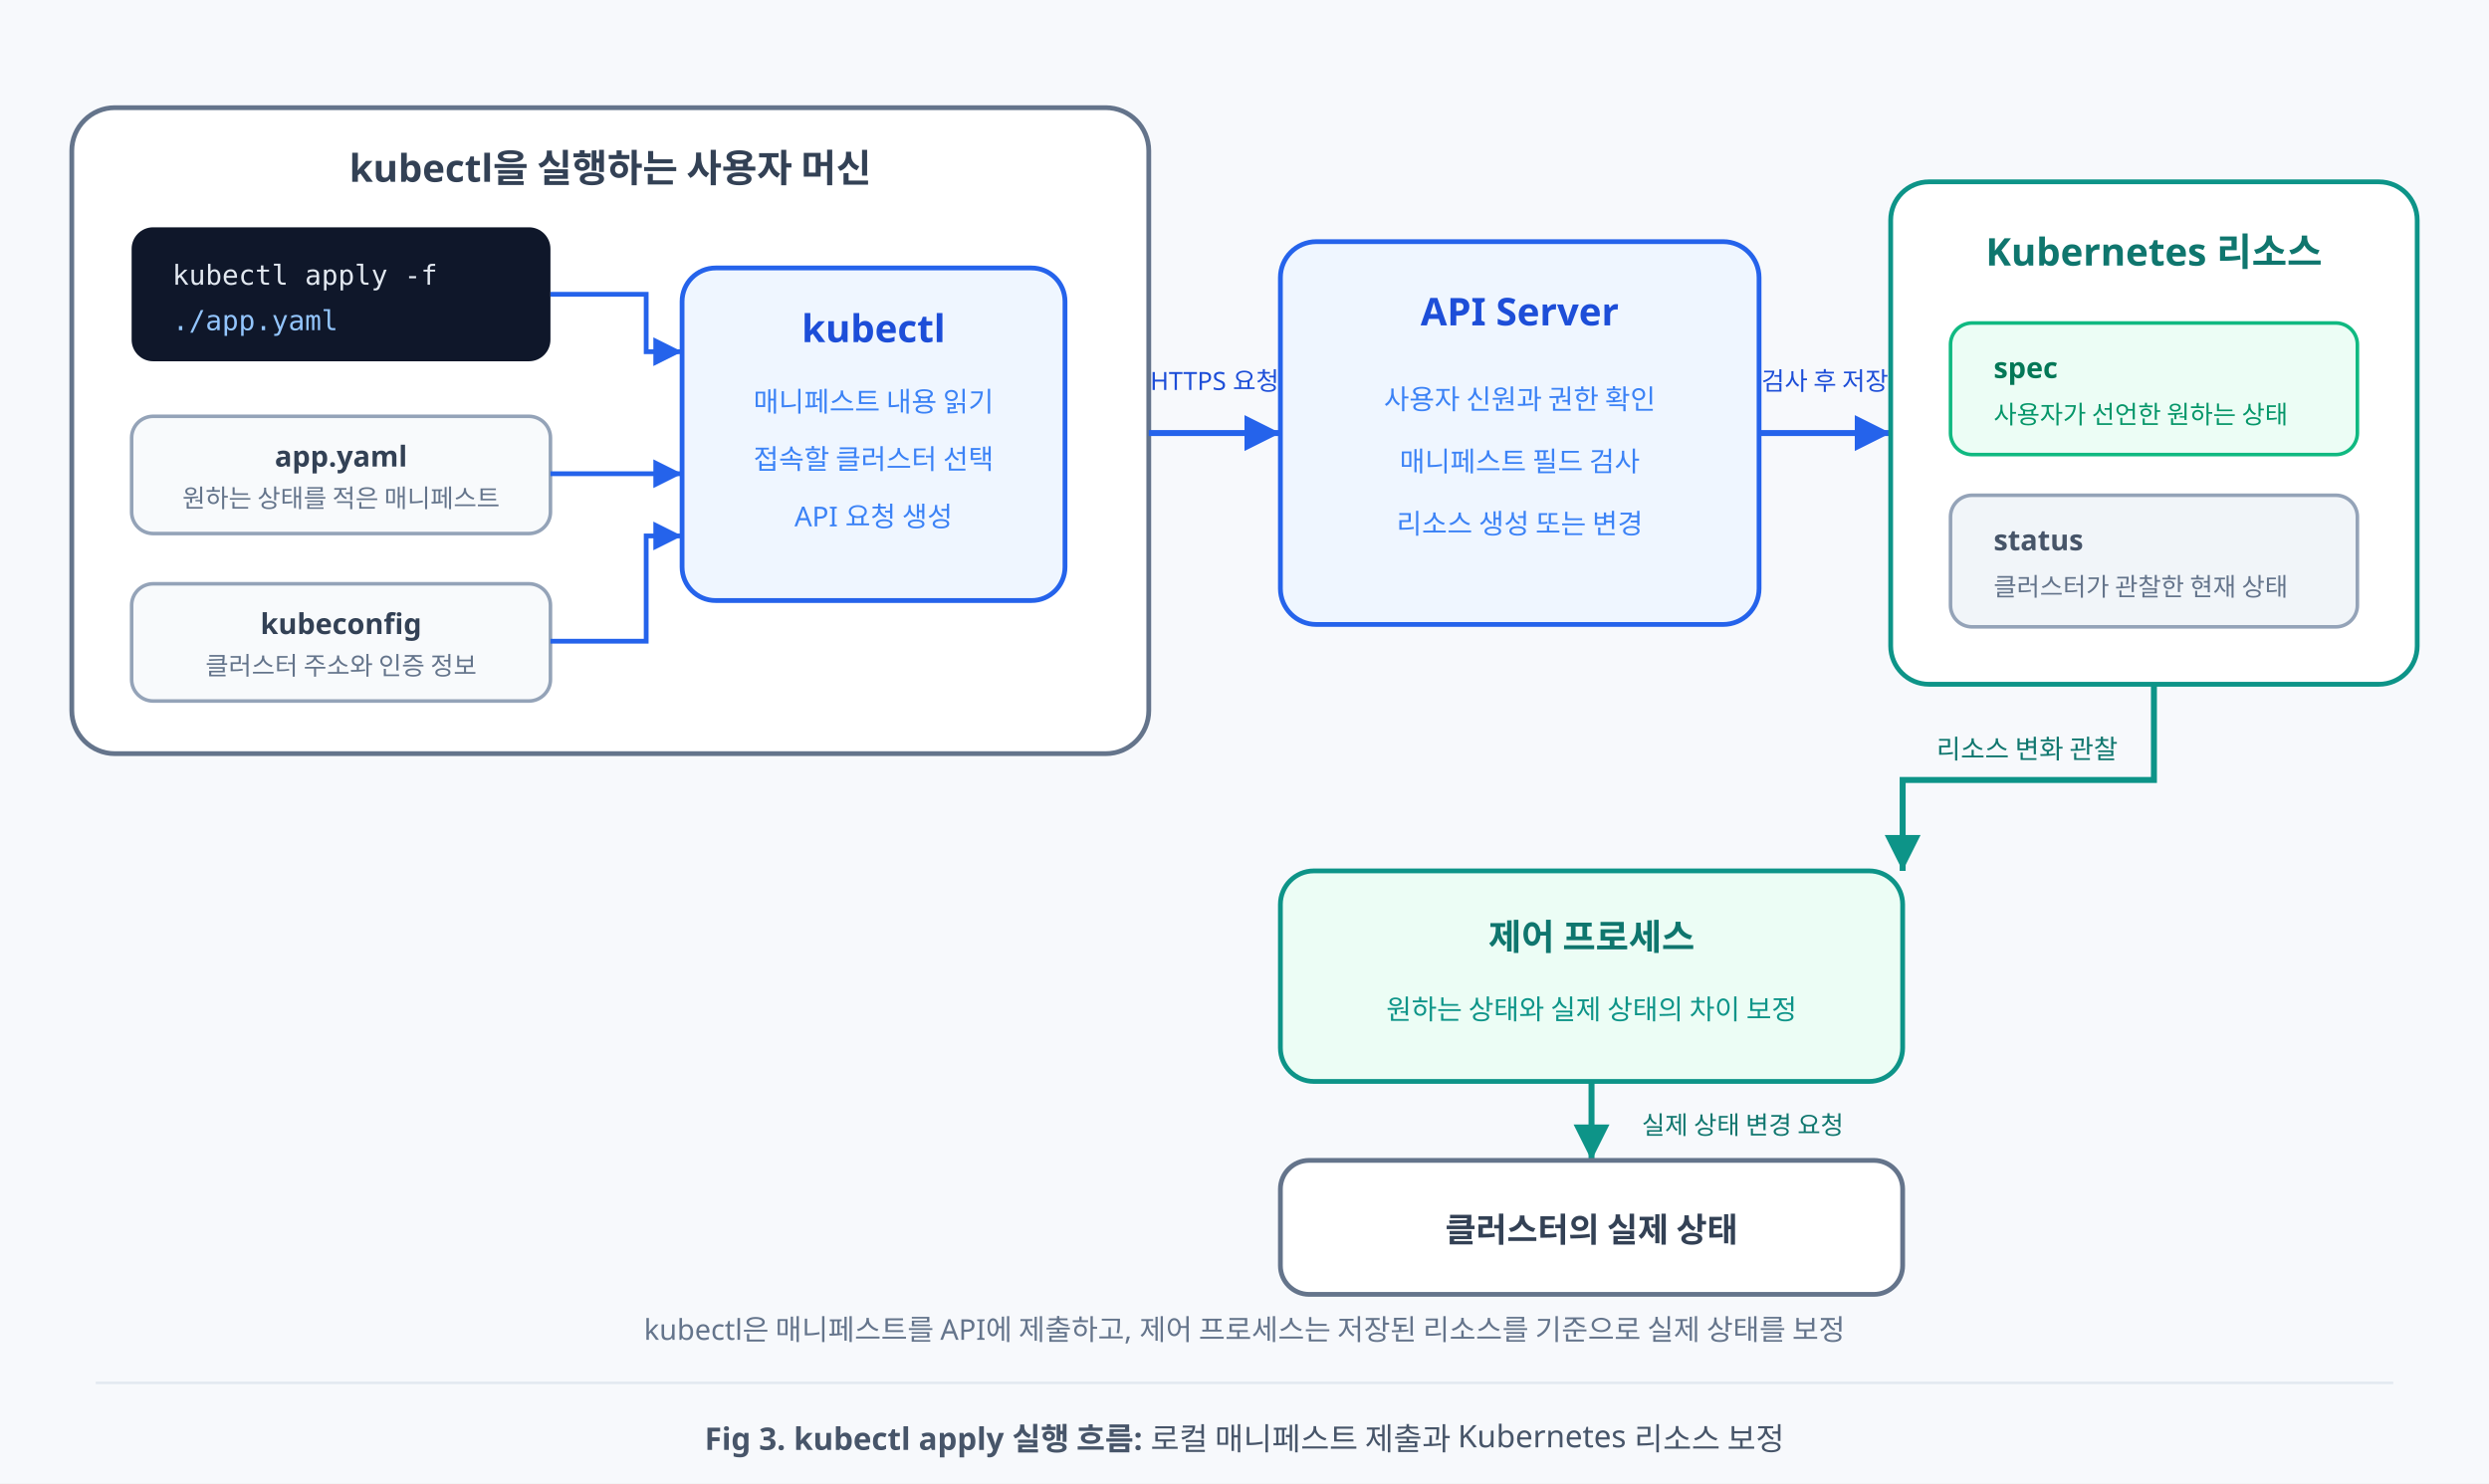
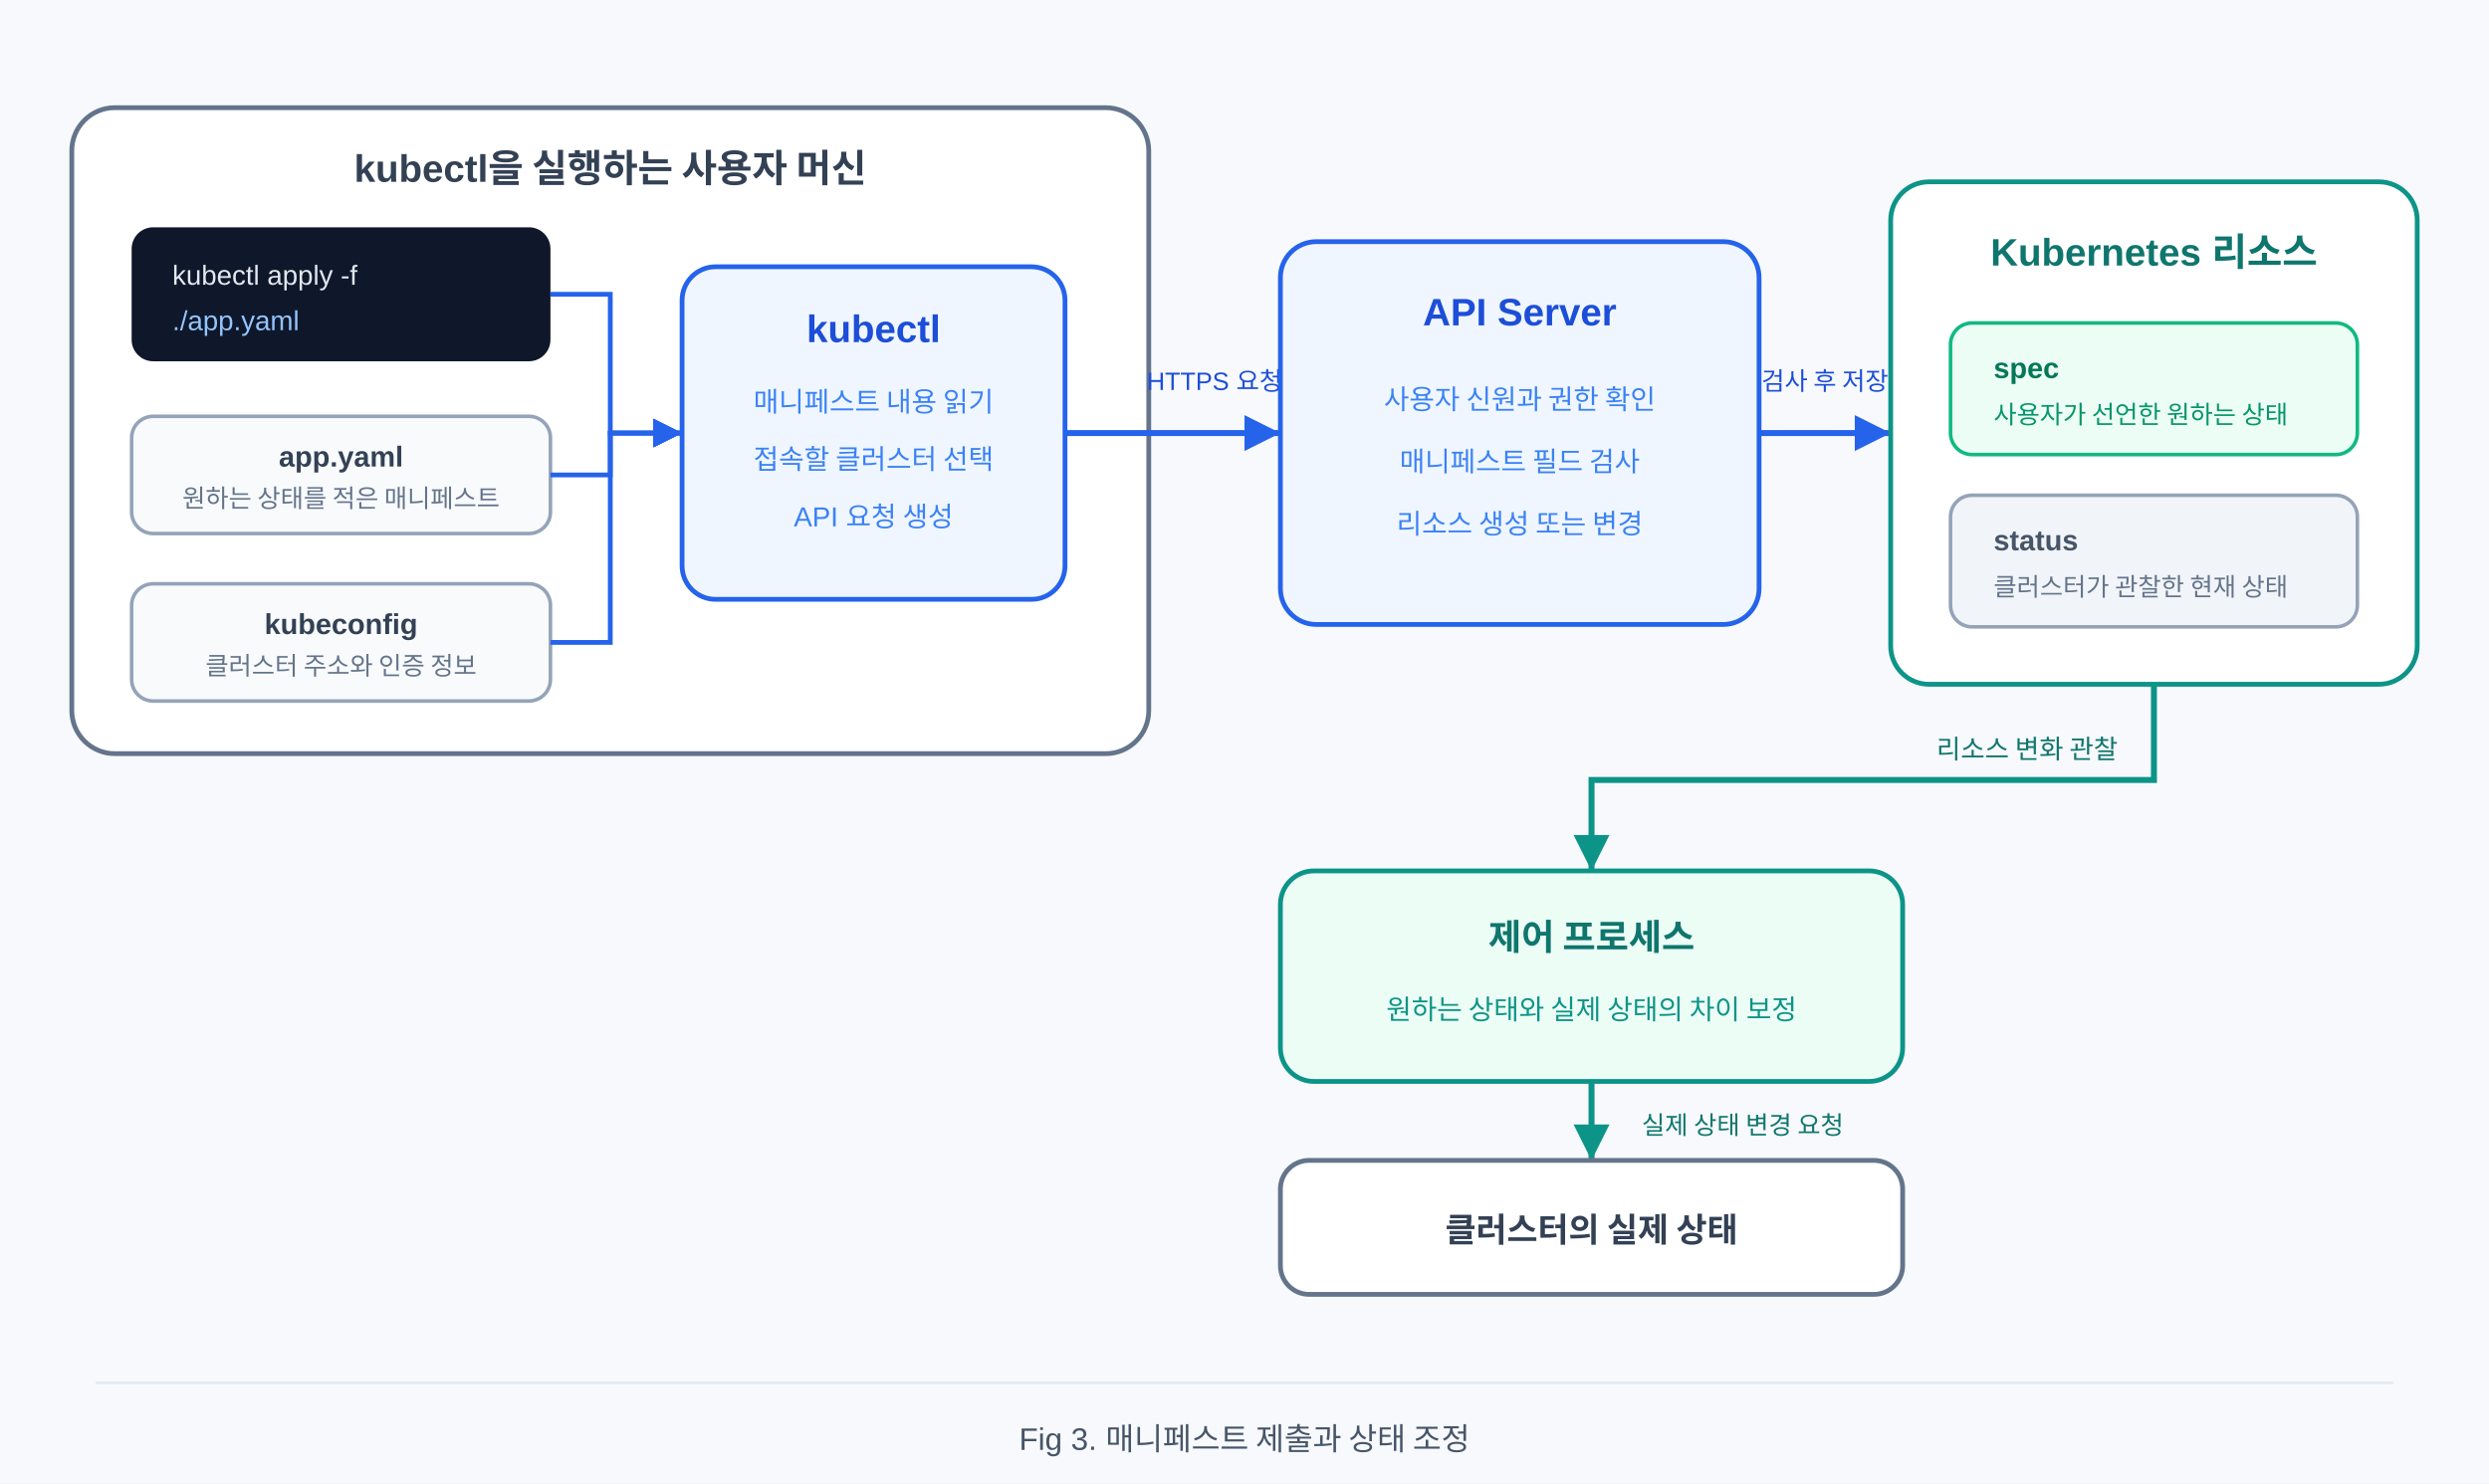
<svg xmlns="http://www.w3.org/2000/svg" width="1040" height="620" viewBox="0 0 1040 620">
  <rect width="1040" height="620" fill="#F7F9FC" />
  <defs>
    <marker id="arrow-blue" markerWidth="8" markerHeight="8" refX="6" refY="3" orient="auto">
      <path d="M0,0 L6,3 L0,6 Z" fill="#2563EB" />
    </marker>
    <marker id="arrow-teal" markerWidth="8" markerHeight="8" refX="6" refY="3" orient="auto">
      <path d="M0,0 L6,3 L0,6 Z" fill="#0D9488" />
    </marker>
  </defs>
  <rect x="30" y="45" width="450" height="270" rx="18" fill="#FFFFFF" stroke="#64748B" stroke-width="2" />
-   <text x="255" y="76" text-anchor="middle" font-family="Apple SD Gothic Neo, Noto Sans KR, sans-serif" font-size="16" fill="#334155" font-weight="600">kubectl을 실행하는 사용자 머신</text>
+   <text x="255" y="76" text-anchor="middle" font-family="Apple SD Gothic Neo, Arial, sans-serif" font-size="16.0" fill="#334155" font-weight="600">kubectl을 실행하는 사용자 머신</text>
  <rect x="55" y="95" width="175" height="56" rx="9" fill="#0F172A" />
-   <text x="72" y="119" font-family="Menlo, Consolas, monospace" font-size="11.5" fill="#E2E8F0">kubectl apply -f</text>
-   <text x="72" y="138" font-family="Menlo, Consolas, monospace" font-size="11.5" fill="#93C5FD">./app.yaml</text>
+   <text x="72" y="119" font-family="Apple SD Gothic Neo, Arial, sans-serif" font-size="11.5" fill="#E2E8F0">kubectl apply -f</text>
+   <text x="72" y="138" font-family="Apple SD Gothic Neo, Arial, sans-serif" font-size="11.5" fill="#93C5FD">./app.yaml</text>
  <rect x="55" y="174" width="175" height="49" rx="9" fill="#F8FAFC" stroke="#94A3B8" stroke-width="1.5" />
-   <text x="142.5" y="195" text-anchor="middle" font-family="Apple SD Gothic Neo, Noto Sans KR, sans-serif" font-size="12" fill="#334155" font-weight="600">app.yaml</text>
-   <text x="142.5" y="212" text-anchor="middle" font-family="Apple SD Gothic Neo, Noto Sans KR, sans-serif" font-size="10.5" fill="#64748B">원하는 상태를 적은 매니페스트</text>
+   <text x="142.5" y="195" text-anchor="middle" font-family="Apple SD Gothic Neo, Arial, sans-serif" font-size="12.0" fill="#334155" font-weight="600">app.yaml</text>
+   <text x="142.5" y="212" text-anchor="middle" font-family="Apple SD Gothic Neo, Arial, sans-serif" font-size="10.5" fill="#64748B">원하는 상태를 적은 매니페스트</text>
  <rect x="55" y="244" width="175" height="49" rx="9" fill="#F8FAFC" stroke="#94A3B8" stroke-width="1.5" />
-   <text x="142.5" y="265" text-anchor="middle" font-family="Apple SD Gothic Neo, Noto Sans KR, sans-serif" font-size="12" fill="#334155" font-weight="600">kubeconfig</text>
-   <text x="142.5" y="282" text-anchor="middle" font-family="Apple SD Gothic Neo, Noto Sans KR, sans-serif" font-size="10.5" fill="#64748B">클러스터 주소와 인증 정보</text>
-   <rect x="285" y="112" width="160" height="139" rx="14" fill="#EFF6FF" stroke="#2563EB" stroke-width="2" />
-   <text x="365" y="143" text-anchor="middle" font-family="Apple SD Gothic Neo, Noto Sans KR, sans-serif" font-size="16" fill="#1D4ED8" font-weight="600">kubectl</text>
-   <text x="365" y="172" text-anchor="middle" font-family="Apple SD Gothic Neo, Noto Sans KR, sans-serif" font-size="11.5" fill="#3B82F6">매니페스트 내용 읽기</text>
-   <text x="365" y="196" text-anchor="middle" font-family="Apple SD Gothic Neo, Noto Sans KR, sans-serif" font-size="11.5" fill="#3B82F6">접속할 클러스터 선택</text>
-   <text x="365" y="220" text-anchor="middle" font-family="Apple SD Gothic Neo, Noto Sans KR, sans-serif" font-size="11.5" fill="#3B82F6">API 요청 생성</text>
-   <path d="M230 123 H270 V147 H285" fill="none" stroke="#2563EB" stroke-width="2" marker-end="url(#arrow-blue)" />
-   <path d="M230 198 H285" fill="none" stroke="#2563EB" stroke-width="2" marker-end="url(#arrow-blue)" />
-   <path d="M230 268 H270 V224 H285" fill="none" stroke="#2563EB" stroke-width="2" marker-end="url(#arrow-blue)" />
-   <path d="M480 181 H535" fill="none" stroke="#2563EB" stroke-width="2.5" marker-end="url(#arrow-blue)" />
-   <text x="507.5" y="163" text-anchor="middle" font-family="Apple SD Gothic Neo, Noto Sans KR, sans-serif" font-size="10.5" fill="#1D4ED8">HTTPS 요청</text>
+   <text x="142.5" y="265" text-anchor="middle" font-family="Apple SD Gothic Neo, Arial, sans-serif" font-size="12.0" fill="#334155" font-weight="600">kubeconfig</text>
+   <text x="142.5" y="282" text-anchor="middle" font-family="Apple SD Gothic Neo, Arial, sans-serif" font-size="10.5" fill="#64748B">클러스터 주소와 인증 정보</text>
+   <rect x="285" y="111.5" width="160" height="139" rx="14" fill="#EFF6FF" stroke="#2563EB" stroke-width="2" />
+   <text x="365" y="143" text-anchor="middle" font-family="Apple SD Gothic Neo, Arial, sans-serif" font-size="16.0" fill="#1D4ED8" font-weight="600">kubectl</text>
+   <text x="365" y="172" text-anchor="middle" font-family="Apple SD Gothic Neo, Arial, sans-serif" font-size="11.5" fill="#3B82F6">매니페스트 내용 읽기</text>
+   <text x="365" y="196" text-anchor="middle" font-family="Apple SD Gothic Neo, Arial, sans-serif" font-size="11.5" fill="#3B82F6">접속할 클러스터 선택</text>
+   <text x="365" y="220" text-anchor="middle" font-family="Apple SD Gothic Neo, Arial, sans-serif" font-size="11.5" fill="#3B82F6">API 요청 생성</text>
+   <path d="M230 123 H255 V181 H285" fill="none" stroke="#2563EB" stroke-width="2" marker-end="url(#arrow-blue)" />
+   <path d="M230 198.5 H255 V181 H285" fill="none" stroke="#2563EB" stroke-width="2" marker-end="url(#arrow-blue)" />
+   <path d="M230 268.5 H255 V181 H285" fill="none" stroke="#2563EB" stroke-width="2" marker-end="url(#arrow-blue)" />
+   <path d="M445 181 H535" fill="none" stroke="#2563EB" stroke-width="2.5" marker-end="url(#arrow-blue)" />
+   <text x="507.5" y="163" text-anchor="middle" font-family="Apple SD Gothic Neo, Arial, sans-serif" font-size="10.5" fill="#1D4ED8">HTTPS 요청</text>
  <rect x="535" y="101" width="200" height="160" rx="15" fill="#EFF6FF" stroke="#2563EB" stroke-width="2" />
-   <text x="635" y="136" text-anchor="middle" font-family="Apple SD Gothic Neo, Noto Sans KR, sans-serif" font-size="16" fill="#1D4ED8" font-weight="600">API Server</text>
-   <text x="635" y="171" text-anchor="middle" font-family="Apple SD Gothic Neo, Noto Sans KR, sans-serif" font-size="11.5" fill="#3B82F6">사용자 신원과 권한 확인</text>
-   <text x="635" y="197" text-anchor="middle" font-family="Apple SD Gothic Neo, Noto Sans KR, sans-serif" font-size="11.5" fill="#3B82F6">매니페스트 필드 검사</text>
-   <text x="635" y="223" text-anchor="middle" font-family="Apple SD Gothic Neo, Noto Sans KR, sans-serif" font-size="11.5" fill="#3B82F6">리소스 생성 또는 변경</text>
+   <text x="635" y="136" text-anchor="middle" font-family="Apple SD Gothic Neo, Arial, sans-serif" font-size="16.0" fill="#1D4ED8" font-weight="600">API Server</text>
+   <text x="635" y="171" text-anchor="middle" font-family="Apple SD Gothic Neo, Arial, sans-serif" font-size="11.5" fill="#3B82F6">사용자 신원과 권한 확인</text>
+   <text x="635" y="197" text-anchor="middle" font-family="Apple SD Gothic Neo, Arial, sans-serif" font-size="11.5" fill="#3B82F6">매니페스트 필드 검사</text>
+   <text x="635" y="223" text-anchor="middle" font-family="Apple SD Gothic Neo, Arial, sans-serif" font-size="11.5" fill="#3B82F6">리소스 생성 또는 변경</text>
  <path d="M735 181 H790" fill="none" stroke="#2563EB" stroke-width="2.5" marker-end="url(#arrow-blue)" />
-   <text x="762.5" y="163" text-anchor="middle" font-family="Apple SD Gothic Neo, Noto Sans KR, sans-serif" font-size="10.5" fill="#1D4ED8">검사 후 저장</text>
+   <text x="762.5" y="163" text-anchor="middle" font-family="Apple SD Gothic Neo, Arial, sans-serif" font-size="10.5" fill="#1D4ED8">검사 후 저장</text>
  <rect x="790" y="76" width="220" height="210" rx="16" fill="#FFFFFF" stroke="#0D9488" stroke-width="2" />
-   <text x="900" y="111" text-anchor="middle" font-family="Apple SD Gothic Neo, Noto Sans KR, sans-serif" font-size="16" fill="#0F766E" font-weight="600">Kubernetes 리소스</text>
+   <text x="900" y="111" text-anchor="middle" font-family="Apple SD Gothic Neo, Arial, sans-serif" font-size="16.0" fill="#0F766E" font-weight="600">Kubernetes 리소스</text>
  <rect x="815" y="135" width="170" height="55" rx="9" fill="#ECFDF5" stroke="#10B981" stroke-width="1.5" />
-   <text x="833" y="158" font-family="Apple SD Gothic Neo, Noto Sans KR, sans-serif" font-size="12" fill="#047857" font-weight="600">spec</text>
-   <text x="833" y="177" font-family="Apple SD Gothic Neo, Noto Sans KR, sans-serif" font-size="10.5" fill="#059669">사용자가 선언한 원하는 상태</text>
+   <text x="833" y="158" font-family="Apple SD Gothic Neo, Arial, sans-serif" font-size="12.0" fill="#047857" font-weight="600">spec</text>
+   <text x="833" y="177" font-family="Apple SD Gothic Neo, Arial, sans-serif" font-size="10.5" fill="#059669">사용자가 선언한 원하는 상태</text>
  <rect x="815" y="207" width="170" height="55" rx="9" fill="#F1F5F9" stroke="#94A3B8" stroke-width="1.5" />
-   <text x="833" y="230" font-family="Apple SD Gothic Neo, Noto Sans KR, sans-serif" font-size="12" fill="#475569" font-weight="600">status</text>
-   <text x="833" y="249" font-family="Apple SD Gothic Neo, Noto Sans KR, sans-serif" font-size="10.5" fill="#64748B">클러스터가 관찰한 현재 상태</text>
-   <path d="M900 286 V326 H795 V364" fill="none" stroke="#0D9488" stroke-width="2.5" marker-end="url(#arrow-teal)" />
-   <text x="847" y="317" text-anchor="middle" font-family="Apple SD Gothic Neo, Noto Sans KR, sans-serif" font-size="11" fill="#0F766E">리소스 변화 관찰</text>
+   <text x="833" y="230" font-family="Apple SD Gothic Neo, Arial, sans-serif" font-size="12.0" fill="#475569" font-weight="600">status</text>
+   <text x="833" y="249" font-family="Apple SD Gothic Neo, Arial, sans-serif" font-size="10.5" fill="#64748B">클러스터가 관찰한 현재 상태</text>
+   <path d="M900 286 V326 H665 V364" fill="none" stroke="#0D9488" stroke-width="2.5" marker-end="url(#arrow-teal)" />
+   <text x="847" y="317" text-anchor="middle" font-family="Apple SD Gothic Neo, Arial, sans-serif" font-size="11.0" fill="#0F766E">리소스 변화 관찰</text>
  <rect x="535" y="364" width="260" height="88" rx="14" fill="#ECFDF5" stroke="#0D9488" stroke-width="2" />
-   <text x="665" y="397" text-anchor="middle" font-family="Apple SD Gothic Neo, Noto Sans KR, sans-serif" font-size="15" fill="#0F766E" font-weight="600">제어 프로세스</text>
-   <text x="665" y="426" text-anchor="middle" font-family="Apple SD Gothic Neo, Noto Sans KR, sans-serif" font-size="11.5" fill="#0D9488">원하는 상태와 실제 상태의 차이 보정</text>
+   <text x="665" y="397" text-anchor="middle" font-family="Apple SD Gothic Neo, Arial, sans-serif" font-size="15.0" fill="#0F766E" font-weight="600">제어 프로세스</text>
+   <text x="665" y="426" text-anchor="middle" font-family="Apple SD Gothic Neo, Arial, sans-serif" font-size="11.5" fill="#0D9488">원하는 상태와 실제 상태의 차이 보정</text>
  <path d="M665 452 V485" fill="none" stroke="#0D9488" stroke-width="2.5" marker-end="url(#arrow-teal)" />
-   <text x="686" y="474" font-family="Apple SD Gothic Neo, Noto Sans KR, sans-serif" font-size="10.5" fill="#0F766E">실제 상태 변경 요청</text>
+   <text x="686" y="474" font-family="Apple SD Gothic Neo, Arial, sans-serif" font-size="10.5" fill="#0F766E">실제 상태 변경 요청</text>
  <rect x="535" y="485" width="260" height="56" rx="12" fill="#FFFFFF" stroke="#64748B" stroke-width="2" />
-   <text x="665" y="519" text-anchor="middle" font-family="Apple SD Gothic Neo, Noto Sans KR, sans-serif" font-size="14" fill="#334155" font-weight="600">클러스터의 실제 상태</text>
-   <text x="520" y="560" text-anchor="middle" font-family="Apple SD Gothic Neo, Noto Sans KR, sans-serif" font-size="12" fill="#64748B">kubectl은 매니페스트를 API에 제출하고, 제어 프로세스는 저장된 리소스를 기준으로 실제 상태를 보정</text>
+   <text x="665" y="519" text-anchor="middle" font-family="Apple SD Gothic Neo, Arial, sans-serif" font-size="14.0" fill="#334155" font-weight="600">클러스터의 실제 상태</text>
  <line x1="40" y1="578" x2="1000" y2="578" stroke="#E2E8F0" stroke-width="1" />
-   <text x="520" y="606" text-anchor="middle" font-family="Apple SD Gothic Neo, Noto Sans KR, sans-serif" font-size="13" fill="#475569">
-     <tspan font-weight="600">Fig 3. kubectl apply 실행 흐름:</tspan>
-     <tspan> 로컬 매니페스트 제출과 Kubernetes 리소스 보정</tspan>
-   </text>
+   <text x="520" y="606" text-anchor="middle" font-family="Apple SD Gothic Neo, Arial, sans-serif" font-size="13.0" fill="#475569">Fig 3. 매니페스트 제출과 상태 조정</text>
</svg>
